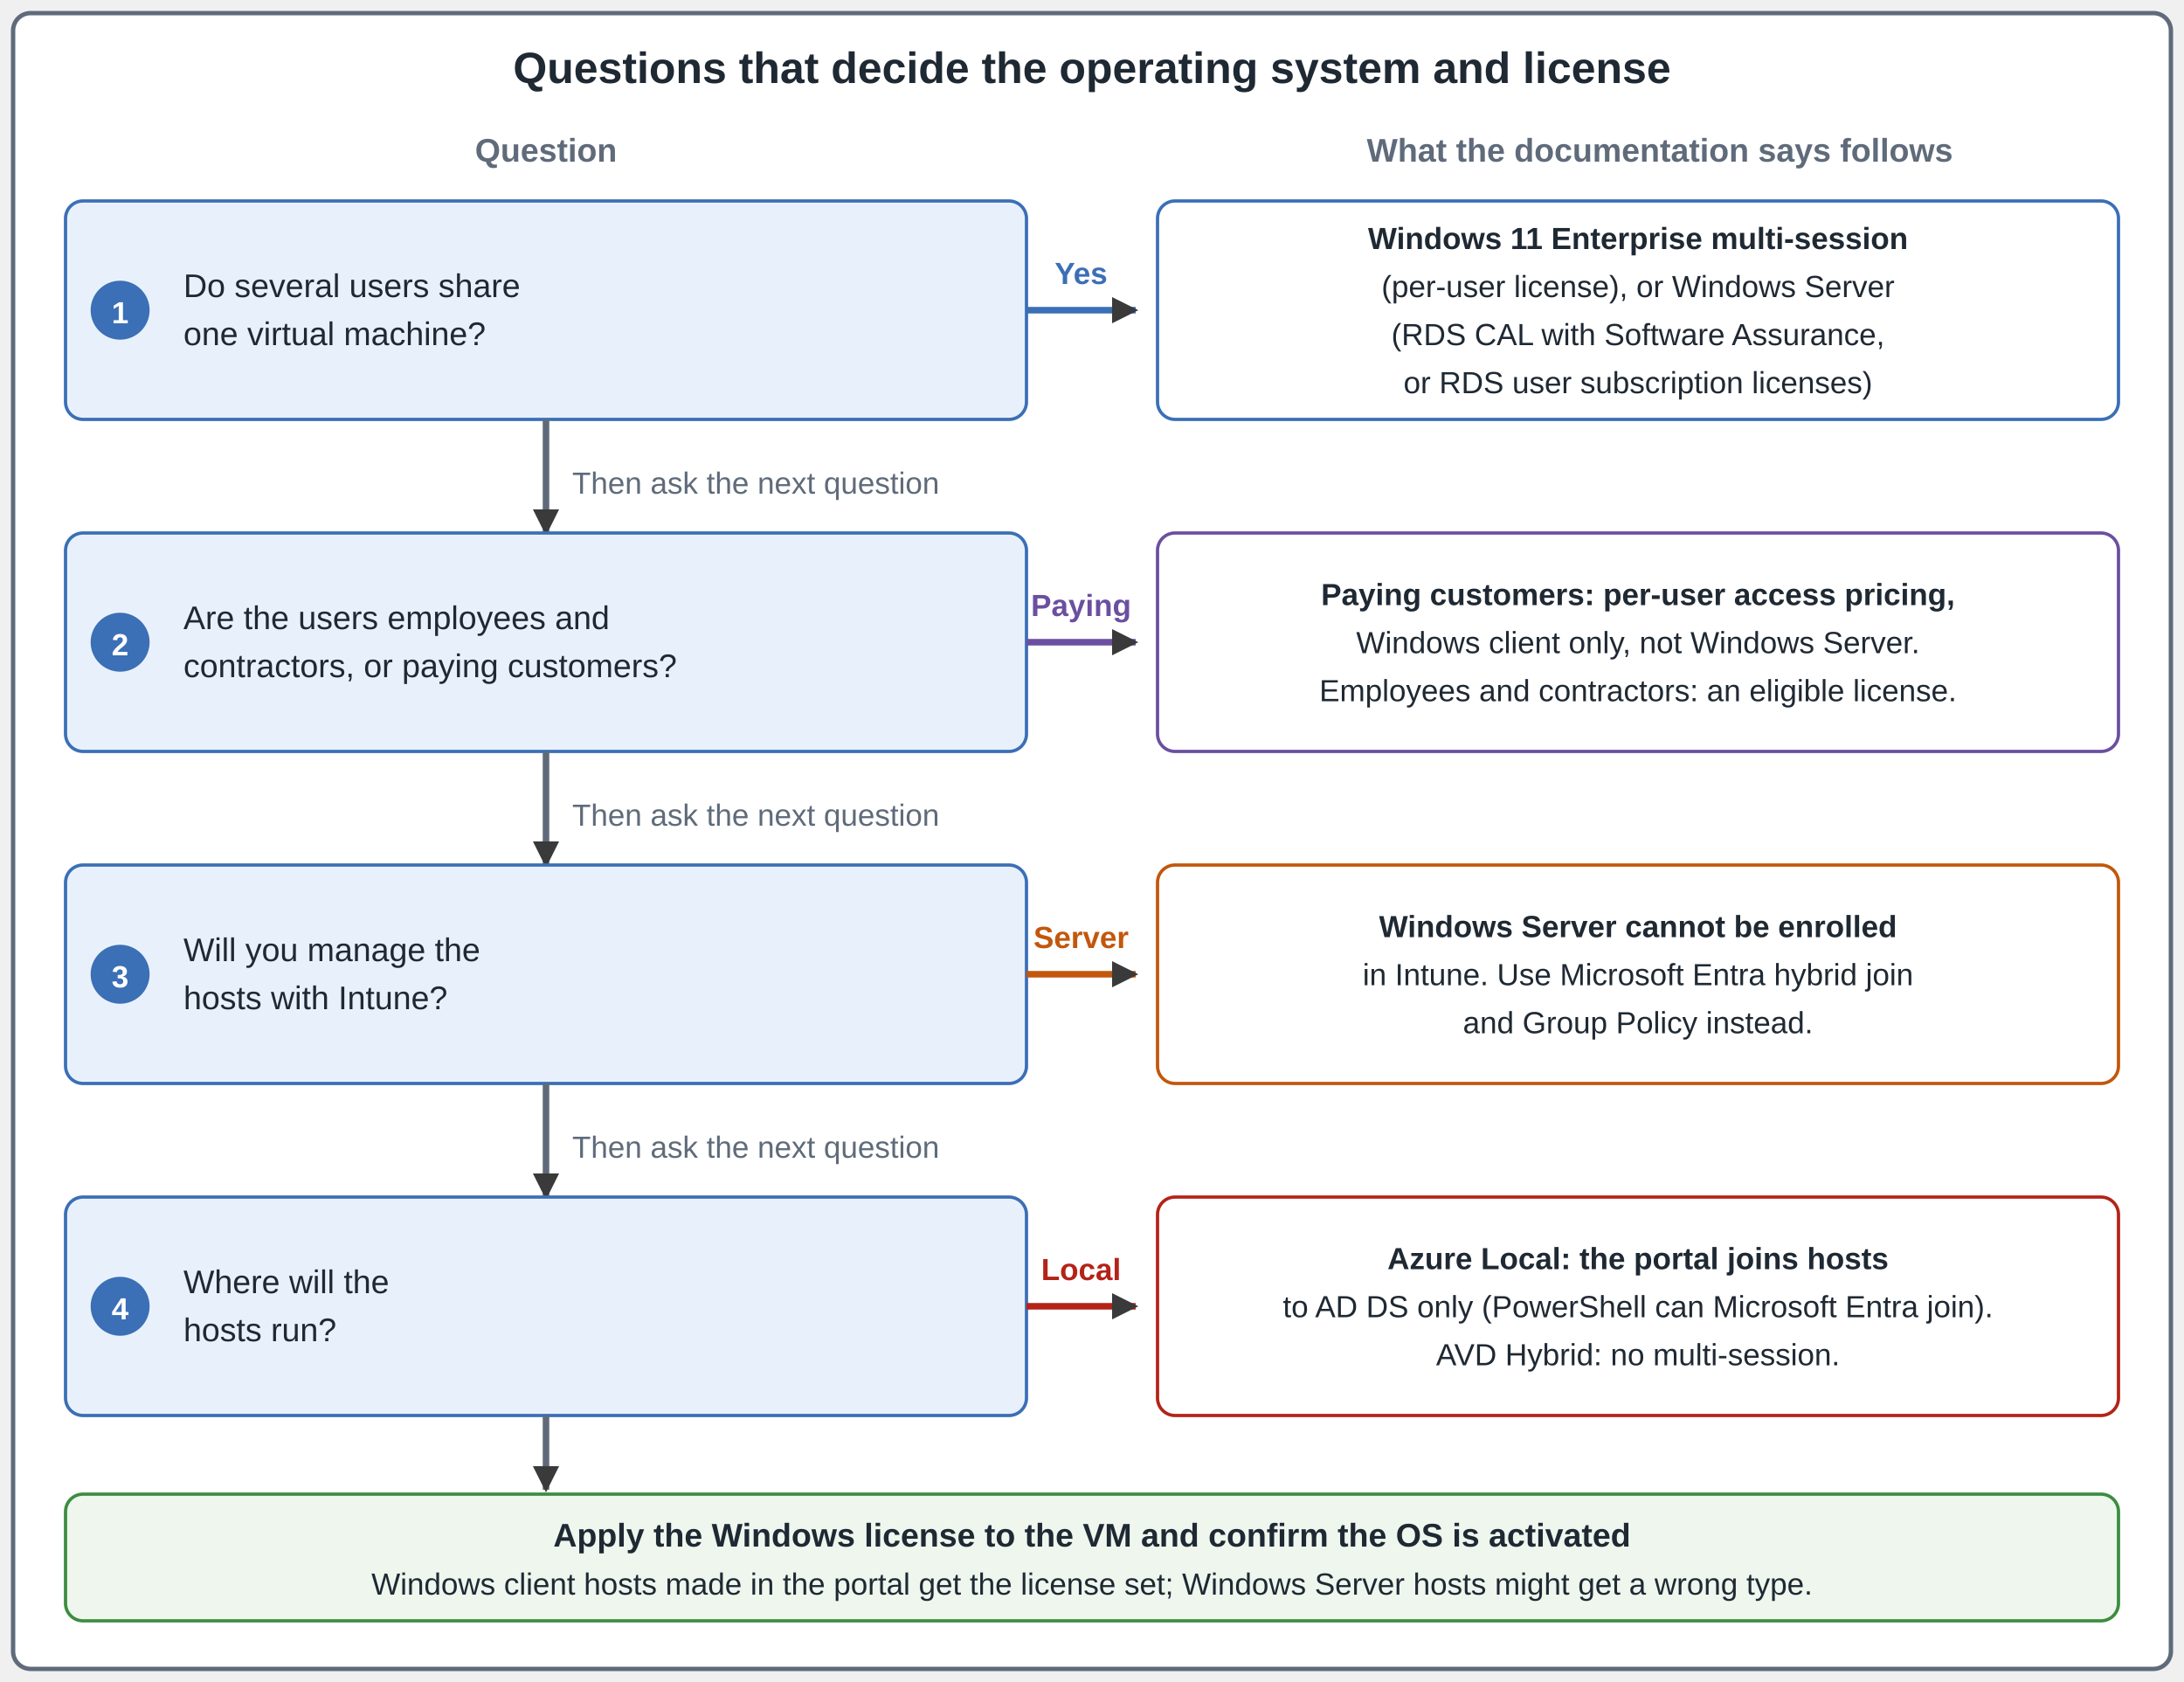
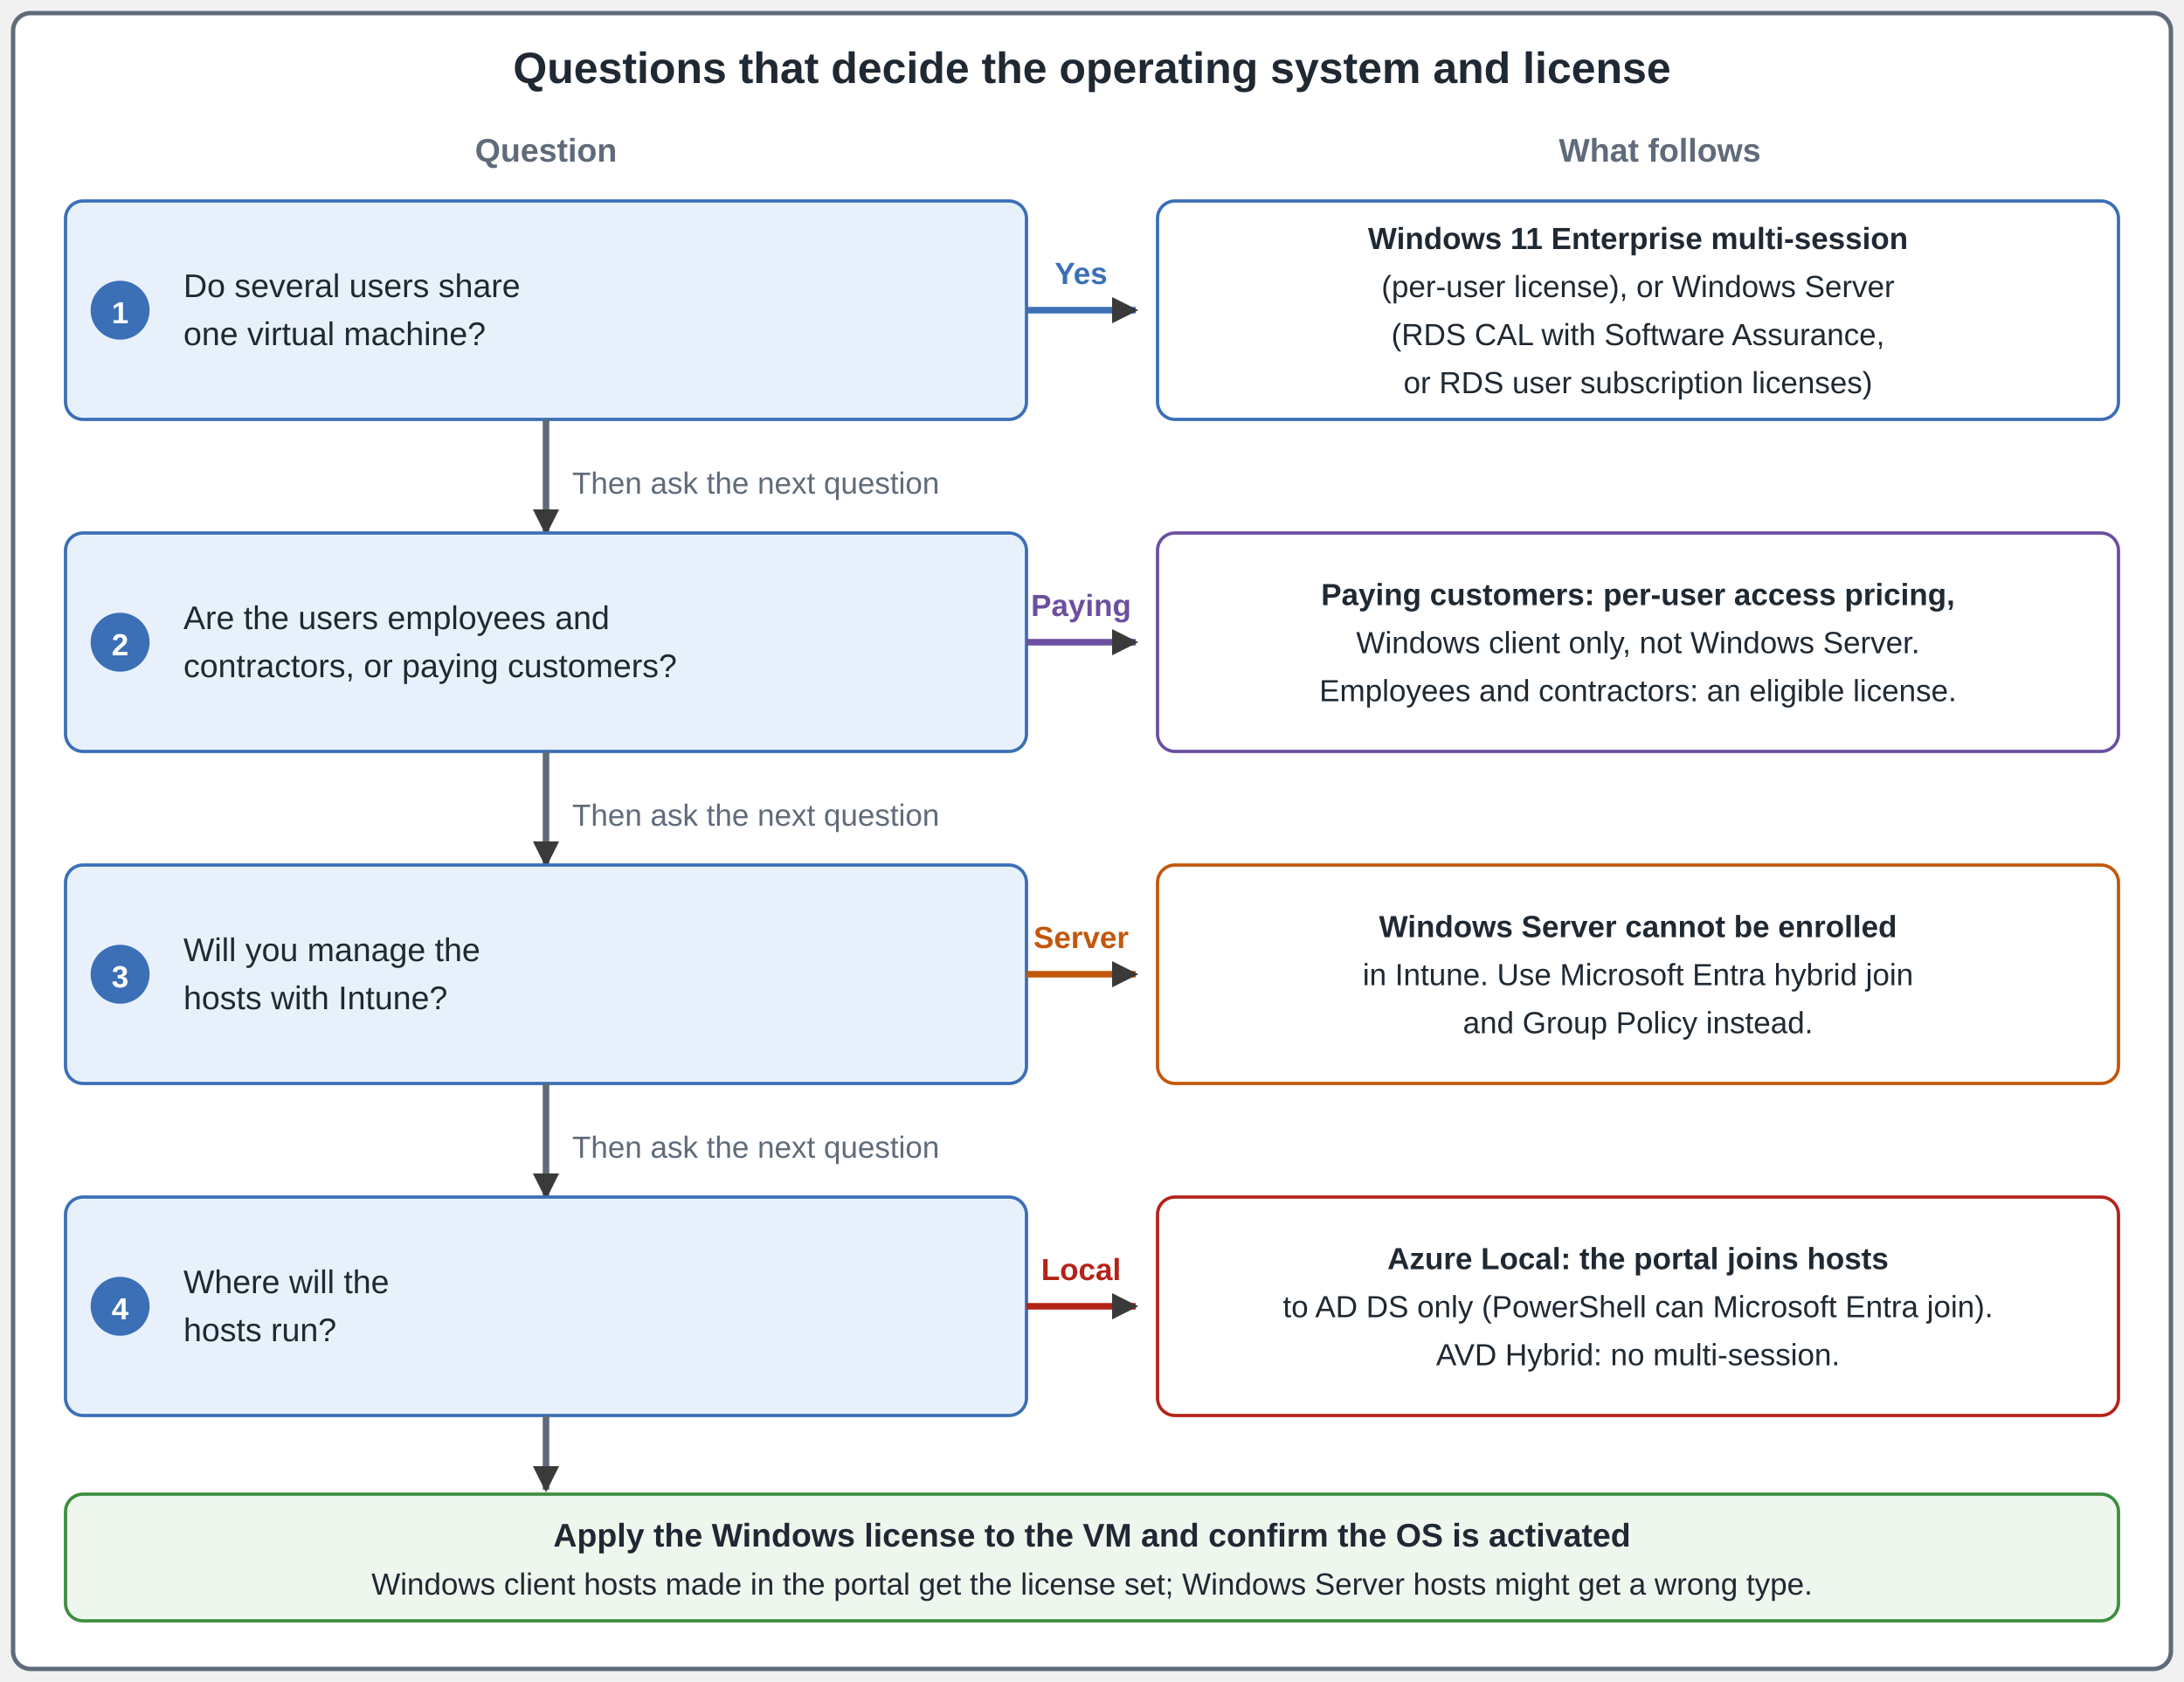
<svg xmlns="http://www.w3.org/2000/svg" viewBox="0 0 1000 770" width="1000" height="770" role="img" aria-labelledby="t d" font-family="Segoe UI, Arial, sans-serif">
  <defs>
    <marker id="arr" viewBox="0 0 10 10" refX="9" refY="5" markerWidth="4" markerHeight="4" orient="auto">
      <path d="M0,0 L10,5 L0,10 z" fill="#3a3a3a" />
    </marker>
  </defs>
  <rect x="6" y="6" width="988" height="758" rx="8" fill="#ffffff" stroke="#5f6b7a" stroke-width="2" />
  <text x="500" y="38" font-size="20" font-weight="600" text-anchor="middle" fill="#1f2933">Questions that decide the operating system and license</text>
  <text x="250" y="74" font-size="15" font-weight="600" text-anchor="middle" fill="#5f6b7a">Question</text>
-   <text x="760" y="74" font-size="15" font-weight="600" text-anchor="middle" fill="#5f6b7a">What the documentation says follows</text>
+   <text x="760" y="74" font-size="15" font-weight="600" text-anchor="middle" fill="#5f6b7a">What follows</text>
  <rect x="30" y="92" width="440" height="100" rx="8" fill="#e8f1fb" stroke="#3b6fb6" stroke-width="1.5" />
  <rect x="42" y="129" width="26" height="26" rx="13" fill="#3b6fb6" stroke="#3b6fb6" stroke-width="1" />
  <text x="55" y="148" font-size="14" font-weight="600" text-anchor="middle" fill="#ffffff">1</text>
  <text x="84" y="136" font-size="15" text-anchor="start" fill="#1f2933">Do several users share</text>
  <text x="84" y="158" font-size="15" text-anchor="start" fill="#1f2933">one virtual machine?</text>
  <line x1="470" y1="142" x2="520" y2="142" stroke="#3b6fb6" stroke-width="3" marker-end="url(#arr)" />
  <text x="495" y="130" font-size="14" font-weight="600" text-anchor="middle" fill="#3b6fb6">Yes</text>
  <rect x="530" y="92" width="440" height="100" rx="8" fill="#ffffff" stroke="#3b6fb6" stroke-width="1.5" />
  <text x="750" y="114" font-size="14" font-weight="600" text-anchor="middle" fill="#1f2933">Windows 11 Enterprise multi-session</text>
  <text x="750" y="136" font-size="14" text-anchor="middle" fill="#1f2933">(per-user license), or Windows Server</text>
  <text x="750" y="158" font-size="14" text-anchor="middle" fill="#1f2933">(RDS CAL with Software Assurance,</text>
  <text x="750" y="180" font-size="14" text-anchor="middle" fill="#1f2933">or RDS user subscription licenses)</text>
  <line x1="250" y1="192" x2="250" y2="244" stroke="#5f6b7a" stroke-width="3" marker-end="url(#arr)" />
  <text x="262" y="226" font-size="14" text-anchor="start" fill="#5f6b7a">Then ask the next question</text>
  <rect x="30" y="244" width="440" height="100" rx="8" fill="#e8f1fb" stroke="#3b6fb6" stroke-width="1.5" />
  <rect x="42" y="281" width="26" height="26" rx="13" fill="#3b6fb6" stroke="#3b6fb6" stroke-width="1" />
  <text x="55" y="300" font-size="14" font-weight="600" text-anchor="middle" fill="#ffffff">2</text>
  <text x="84" y="288" font-size="15" text-anchor="start" fill="#1f2933">Are the users employees and</text>
  <text x="84" y="310" font-size="15" text-anchor="start" fill="#1f2933">contractors, or paying customers?</text>
  <line x1="470" y1="294" x2="520" y2="294" stroke="#6b4fa0" stroke-width="3" marker-end="url(#arr)" />
  <text x="495" y="282" font-size="14" font-weight="600" text-anchor="middle" fill="#6b4fa0">Paying</text>
  <rect x="530" y="244" width="440" height="100" rx="8" fill="#ffffff" stroke="#6b4fa0" stroke-width="1.5" />
  <text x="750" y="277" font-size="14" font-weight="600" text-anchor="middle" fill="#1f2933">Paying customers: per-user access pricing,</text>
  <text x="750" y="299" font-size="14" text-anchor="middle" fill="#1f2933">Windows client only, not Windows Server.</text>
  <text x="750" y="321" font-size="14" text-anchor="middle" fill="#1f2933">Employees and contractors: an eligible license.</text>
  <line x1="250" y1="344" x2="250" y2="396" stroke="#5f6b7a" stroke-width="3" marker-end="url(#arr)" />
  <text x="262" y="378" font-size="14" text-anchor="start" fill="#5f6b7a">Then ask the next question</text>
  <rect x="30" y="396" width="440" height="100" rx="8" fill="#e8f1fb" stroke="#3b6fb6" stroke-width="1.5" />
  <rect x="42" y="433" width="26" height="26" rx="13" fill="#3b6fb6" stroke="#3b6fb6" stroke-width="1" />
  <text x="55" y="452" font-size="14" font-weight="600" text-anchor="middle" fill="#ffffff">3</text>
  <text x="84" y="440" font-size="15" text-anchor="start" fill="#1f2933">Will you manage the</text>
  <text x="84" y="462" font-size="15" text-anchor="start" fill="#1f2933">hosts with Intune?</text>
  <line x1="470" y1="446" x2="520" y2="446" stroke="#c2570c" stroke-width="3" marker-end="url(#arr)" />
  <text x="495" y="434" font-size="14" font-weight="600" text-anchor="middle" fill="#c2570c">Server</text>
  <rect x="530" y="396" width="440" height="100" rx="8" fill="#ffffff" stroke="#c2570c" stroke-width="1.5" />
  <text x="750" y="429" font-size="14" font-weight="600" text-anchor="middle" fill="#1f2933">Windows Server cannot be enrolled</text>
  <text x="750" y="451" font-size="14" text-anchor="middle" fill="#1f2933">in Intune. Use Microsoft Entra hybrid join</text>
  <text x="750" y="473" font-size="14" text-anchor="middle" fill="#1f2933">and Group Policy instead.</text>
  <line x1="250" y1="496" x2="250" y2="548" stroke="#5f6b7a" stroke-width="3" marker-end="url(#arr)" />
  <text x="262" y="530" font-size="14" text-anchor="start" fill="#5f6b7a">Then ask the next question</text>
  <rect x="30" y="548" width="440" height="100" rx="8" fill="#e8f1fb" stroke="#3b6fb6" stroke-width="1.5" />
  <rect x="42" y="585" width="26" height="26" rx="13" fill="#3b6fb6" stroke="#3b6fb6" stroke-width="1" />
  <text x="55" y="604" font-size="14" font-weight="600" text-anchor="middle" fill="#ffffff">4</text>
  <text x="84" y="592" font-size="15" text-anchor="start" fill="#1f2933">Where will the</text>
  <text x="84" y="614" font-size="15" text-anchor="start" fill="#1f2933">hosts run?</text>
  <line x1="470" y1="598" x2="520" y2="598" stroke="#b42318" stroke-width="3" marker-end="url(#arr)" />
  <text x="495" y="586" font-size="14" font-weight="600" text-anchor="middle" fill="#b42318">Local</text>
  <rect x="530" y="548" width="440" height="100" rx="8" fill="#ffffff" stroke="#b42318" stroke-width="1.5" />
  <text x="750" y="581" font-size="14" font-weight="600" text-anchor="middle" fill="#1f2933">Azure Local: the portal joins hosts</text>
  <text x="750" y="603" font-size="14" text-anchor="middle" fill="#1f2933">to AD DS only (PowerShell can Microsoft Entra join).</text>
  <text x="750" y="625" font-size="14" text-anchor="middle" fill="#1f2933">AVD Hybrid: no multi-session.</text>
  <line x1="250" y1="648" x2="250" y2="682" stroke="#5f6b7a" stroke-width="3" marker-end="url(#arr)" />
  <rect x="30" y="684" width="940" height="58" rx="8" fill="#eef6ee" stroke="#3c8d40" stroke-width="1.5" />
  <text x="500" y="708" font-size="15" font-weight="600" text-anchor="middle" fill="#1f2933">Apply the Windows license to the VM and confirm the OS is activated</text>
  <text x="500" y="730" font-size="14" text-anchor="middle" fill="#1f2933">Windows client hosts made in the portal get the license set; Windows Server hosts might get a wrong type.</text>
</svg>
